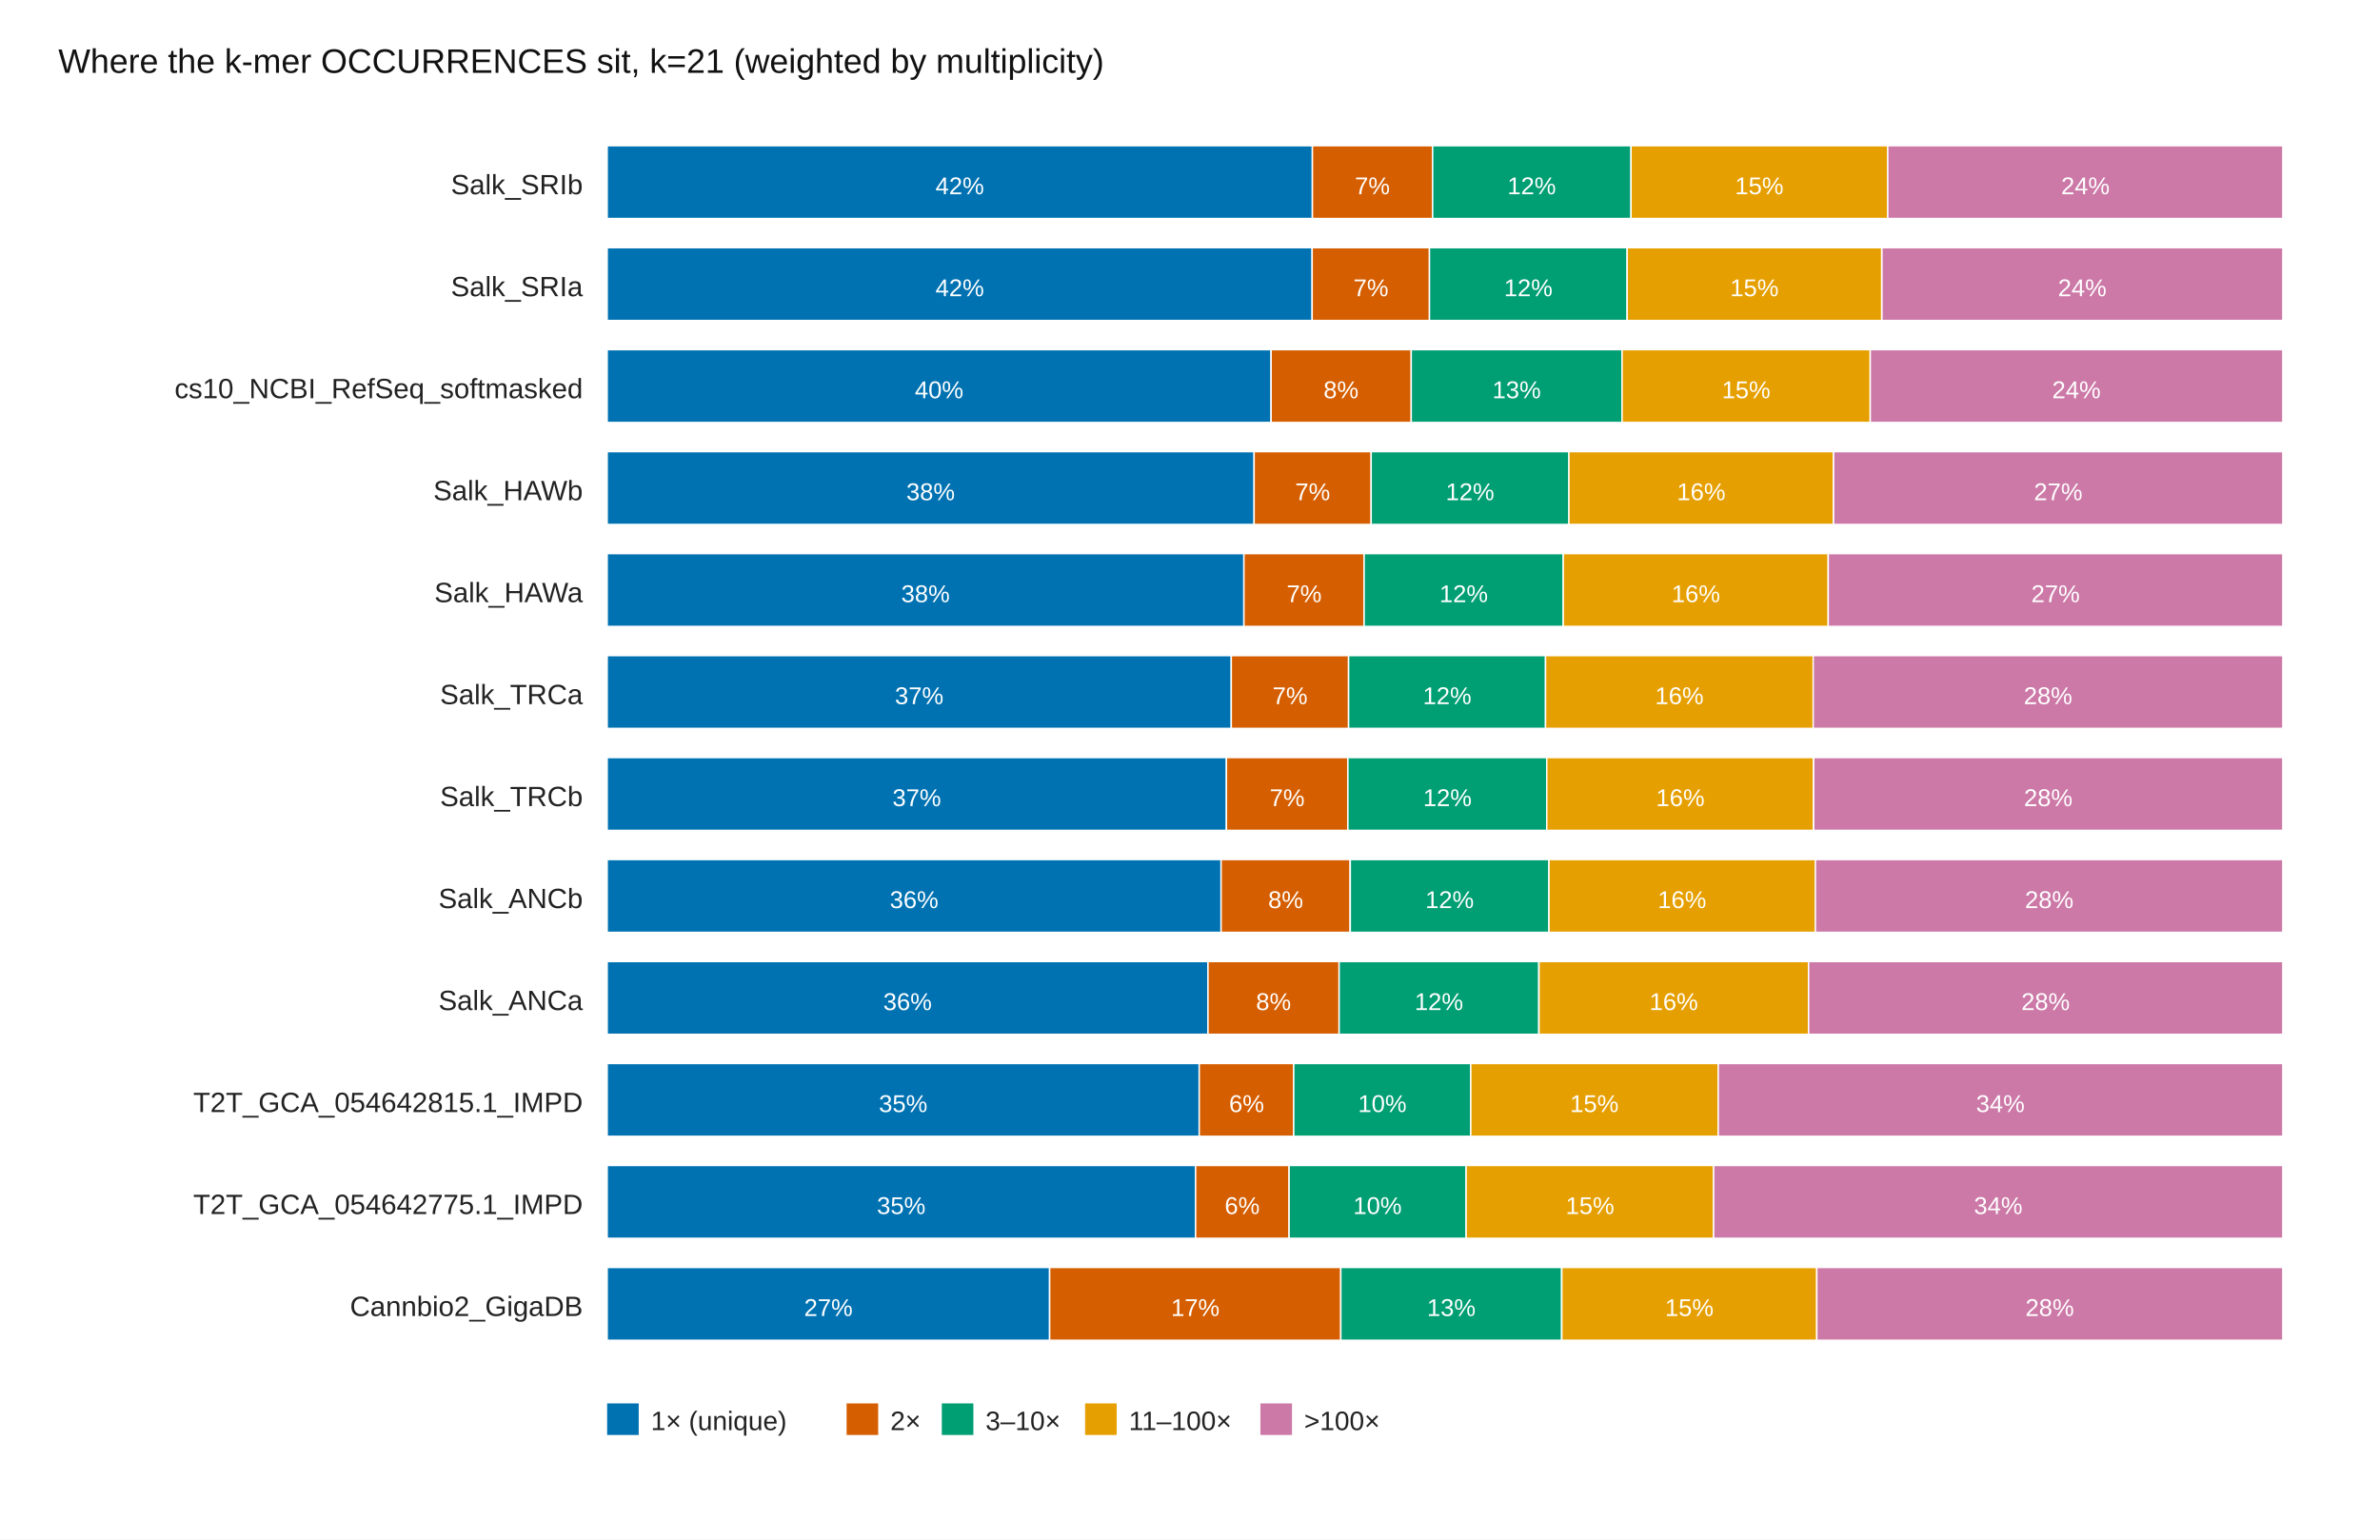
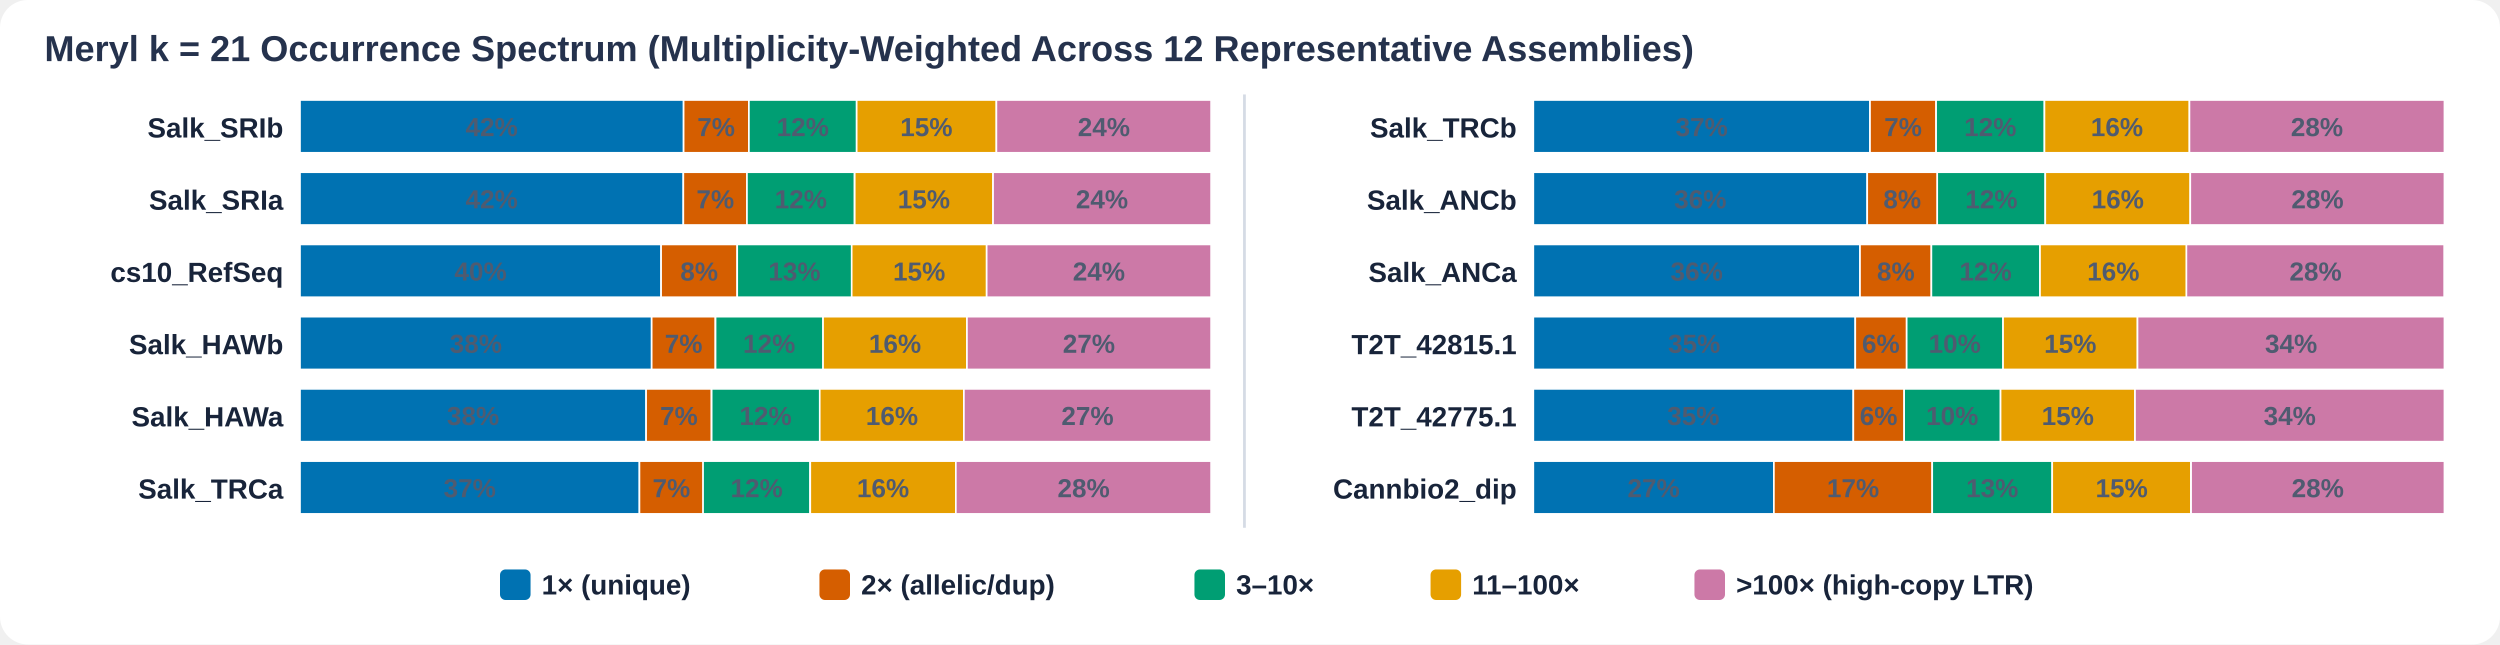
- <svg xmlns="http://www.w3.org/2000/svg" width="980" height="634" viewBox="0 0 980 634" font-family="&quot;Atkinson Hyperlegible Next&quot;, &quot;Helvetica Neue&quot;, Arial, sans-serif">
-   <rect width="980" height="634" fill="white" />
-   <text x="24" y="30" font-size="14" fill="#111">Where the k-mer OCCURRENCES sit, k=21 (weighted by multiplicity)</text>
-   <text x="240" y="80" font-size="11.5" fill="#222" text-anchor="end">Salk_SRIb</text>
-   <rect x="250.0" y="60" width="290.4" height="30" fill="#0072B2" stroke="white" stroke-width="0.6" />
-   <text x="395.2" y="80" font-size="10" fill="white" text-anchor="middle">42%</text>
-   <rect x="540.4" y="60" width="49.5" height="30" fill="#D55E00" stroke="white" stroke-width="0.6" />
-   <text x="565.1" y="80" font-size="10" fill="white" text-anchor="middle">7%</text>
-   <rect x="589.9" y="60" width="81.7" height="30" fill="#009E73" stroke="white" stroke-width="0.6" />
-   <text x="630.7" y="80" font-size="10" fill="white" text-anchor="middle">12%</text>
-   <rect x="671.6" y="60" width="105.8" height="30" fill="#E69F00" stroke="white" stroke-width="0.6" />
-   <text x="724.4" y="80" font-size="10" fill="white" text-anchor="middle">15%</text>
-   <rect x="777.3" y="60" width="162.7" height="30" fill="#CC79A7" stroke="white" stroke-width="0.6" />
-   <text x="858.7" y="80" font-size="10" fill="white" text-anchor="middle">24%</text>
-   <text x="240" y="122" font-size="11.5" fill="#222" text-anchor="end">Salk_SRIa</text>
-   <rect x="250.0" y="102" width="290.3" height="30" fill="#0072B2" stroke="white" stroke-width="0.6" />
-   <text x="395.2" y="122" font-size="10" fill="white" text-anchor="middle">42%</text>
-   <rect x="540.3" y="102" width="48.3" height="30" fill="#D55E00" stroke="white" stroke-width="0.6" />
-   <text x="564.5" y="122" font-size="10" fill="white" text-anchor="middle">7%</text>
-   <rect x="588.6" y="102" width="81.4" height="30" fill="#009E73" stroke="white" stroke-width="0.6" />
-   <text x="629.3" y="122" font-size="10" fill="white" text-anchor="middle">12%</text>
-   <rect x="670.0" y="102" width="104.8" height="30" fill="#E69F00" stroke="white" stroke-width="0.6" />
-   <text x="722.4" y="122" font-size="10" fill="white" text-anchor="middle">15%</text>
-   <rect x="774.9" y="102" width="165.1" height="30" fill="#CC79A7" stroke="white" stroke-width="0.6" />
-   <text x="857.4" y="122" font-size="10" fill="white" text-anchor="middle">24%</text>
-   <text x="240" y="164" font-size="11.5" fill="#222" text-anchor="end">cs10_NCBI_RefSeq_softmasked</text>
-   <rect x="250.0" y="144" width="273.4" height="30" fill="#0072B2" stroke="white" stroke-width="0.6" />
-   <text x="386.7" y="164" font-size="10" fill="white" text-anchor="middle">40%</text>
-   <rect x="523.4" y="144" width="57.7" height="30" fill="#D55E00" stroke="white" stroke-width="0.6" />
-   <text x="552.2" y="164" font-size="10" fill="white" text-anchor="middle">8%</text>
-   <rect x="581.1" y="144" width="86.8" height="30" fill="#009E73" stroke="white" stroke-width="0.6" />
-   <text x="624.5" y="164" font-size="10" fill="white" text-anchor="middle">13%</text>
-   <rect x="667.9" y="144" width="102.2" height="30" fill="#E69F00" stroke="white" stroke-width="0.6" />
-   <text x="719.0" y="164" font-size="10" fill="white" text-anchor="middle">15%</text>
-   <rect x="770.1" y="144" width="169.9" height="30" fill="#CC79A7" stroke="white" stroke-width="0.6" />
-   <text x="855.0" y="164" font-size="10" fill="white" text-anchor="middle">24%</text>
-   <text x="240" y="206" font-size="11.5" fill="#222" text-anchor="end">Salk_HAWb</text>
-   <rect x="250.0" y="186" width="266.4" height="30" fill="#0072B2" stroke="white" stroke-width="0.6" />
-   <text x="383.2" y="206" font-size="10" fill="white" text-anchor="middle">38%</text>
-   <rect x="516.4" y="186" width="48.2" height="30" fill="#D55E00" stroke="white" stroke-width="0.6" />
-   <text x="540.5" y="206" font-size="10" fill="white" text-anchor="middle">7%</text>
-   <rect x="564.6" y="186" width="81.5" height="30" fill="#009E73" stroke="white" stroke-width="0.6" />
-   <text x="605.3" y="206" font-size="10" fill="white" text-anchor="middle">12%</text>
-   <rect x="646.0" y="186" width="108.9" height="30" fill="#E69F00" stroke="white" stroke-width="0.6" />
-   <text x="700.5" y="206" font-size="10" fill="white" text-anchor="middle">16%</text>
-   <rect x="755.0" y="186" width="185.0" height="30" fill="#CC79A7" stroke="white" stroke-width="0.6" />
-   <text x="847.5" y="206" font-size="10" fill="white" text-anchor="middle">27%</text>
-   <text x="240" y="248" font-size="11.5" fill="#222" text-anchor="end">Salk_HAWa</text>
-   <rect x="250.0" y="228" width="262.2" height="30" fill="#0072B2" stroke="white" stroke-width="0.6" />
-   <text x="381.1" y="248" font-size="10" fill="white" text-anchor="middle">38%</text>
-   <rect x="512.2" y="228" width="49.5" height="30" fill="#D55E00" stroke="white" stroke-width="0.6" />
-   <text x="537.0" y="248" font-size="10" fill="white" text-anchor="middle">7%</text>
-   <rect x="561.7" y="228" width="82.0" height="30" fill="#009E73" stroke="white" stroke-width="0.6" />
-   <text x="602.7" y="248" font-size="10" fill="white" text-anchor="middle">12%</text>
-   <rect x="643.7" y="228" width="109.1" height="30" fill="#E69F00" stroke="white" stroke-width="0.6" />
-   <text x="698.3" y="248" font-size="10" fill="white" text-anchor="middle">16%</text>
-   <rect x="752.8" y="228" width="187.2" height="30" fill="#CC79A7" stroke="white" stroke-width="0.6" />
-   <text x="846.4" y="248" font-size="10" fill="white" text-anchor="middle">27%</text>
-   <text x="240" y="290" font-size="11.5" fill="#222" text-anchor="end">Salk_TRCa</text>
-   <rect x="250.0" y="270" width="257.0" height="30" fill="#0072B2" stroke="white" stroke-width="0.6" />
-   <text x="378.5" y="290" font-size="10" fill="white" text-anchor="middle">37%</text>
-   <rect x="507.0" y="270" width="48.3" height="30" fill="#D55E00" stroke="white" stroke-width="0.6" />
-   <text x="531.2" y="290" font-size="10" fill="white" text-anchor="middle">7%</text>
-   <rect x="555.3" y="270" width="81.1" height="30" fill="#009E73" stroke="white" stroke-width="0.6" />
-   <text x="595.9" y="290" font-size="10" fill="white" text-anchor="middle">12%</text>
-   <rect x="636.4" y="270" width="110.3" height="30" fill="#E69F00" stroke="white" stroke-width="0.6" />
-   <text x="691.5" y="290" font-size="10" fill="white" text-anchor="middle">16%</text>
-   <rect x="746.6" y="270" width="193.4" height="30" fill="#CC79A7" stroke="white" stroke-width="0.6" />
-   <text x="843.3" y="290" font-size="10" fill="white" text-anchor="middle">28%</text>
-   <text x="240" y="332" font-size="11.5" fill="#222" text-anchor="end">Salk_TRCb</text>
-   <rect x="250.0" y="312" width="255.0" height="30" fill="#0072B2" stroke="white" stroke-width="0.6" />
-   <text x="377.5" y="332" font-size="10" fill="white" text-anchor="middle">37%</text>
-   <rect x="505.0" y="312" width="50.0" height="30" fill="#D55E00" stroke="white" stroke-width="0.6" />
-   <text x="530.0" y="332" font-size="10" fill="white" text-anchor="middle">7%</text>
-   <rect x="555.0" y="312" width="82.0" height="30" fill="#009E73" stroke="white" stroke-width="0.6" />
-   <text x="596.0" y="332" font-size="10" fill="white" text-anchor="middle">12%</text>
-   <rect x="636.9" y="312" width="109.8" height="30" fill="#E69F00" stroke="white" stroke-width="0.6" />
-   <text x="691.9" y="332" font-size="10" fill="white" text-anchor="middle">16%</text>
-   <rect x="746.8" y="312" width="193.2" height="30" fill="#CC79A7" stroke="white" stroke-width="0.6" />
-   <text x="843.4" y="332" font-size="10" fill="white" text-anchor="middle">28%</text>
-   <text x="240" y="374" font-size="11.5" fill="#222" text-anchor="end">Salk_ANCb</text>
-   <rect x="250.0" y="354" width="252.8" height="30" fill="#0072B2" stroke="white" stroke-width="0.6" />
-   <text x="376.4" y="374" font-size="10" fill="white" text-anchor="middle">36%</text>
-   <rect x="502.8" y="354" width="53.1" height="30" fill="#D55E00" stroke="white" stroke-width="0.6" />
-   <text x="529.4" y="374" font-size="10" fill="white" text-anchor="middle">8%</text>
-   <rect x="556.0" y="354" width="81.8" height="30" fill="#009E73" stroke="white" stroke-width="0.6" />
-   <text x="596.9" y="374" font-size="10" fill="white" text-anchor="middle">12%</text>
-   <rect x="637.8" y="354" width="109.8" height="30" fill="#E69F00" stroke="white" stroke-width="0.6" />
-   <text x="692.6" y="374" font-size="10" fill="white" text-anchor="middle">16%</text>
-   <rect x="747.5" y="354" width="192.5" height="30" fill="#CC79A7" stroke="white" stroke-width="0.6" />
-   <text x="843.8" y="374" font-size="10" fill="white" text-anchor="middle">28%</text>
-   <text x="240" y="416" font-size="11.5" fill="#222" text-anchor="end">Salk_ANCa</text>
-   <rect x="250.0" y="396" width="247.4" height="30" fill="#0072B2" stroke="white" stroke-width="0.6" />
-   <text x="373.7" y="416" font-size="10" fill="white" text-anchor="middle">36%</text>
-   <rect x="497.4" y="396" width="54.0" height="30" fill="#D55E00" stroke="white" stroke-width="0.6" />
-   <text x="524.4" y="416" font-size="10" fill="white" text-anchor="middle">8%</text>
-   <rect x="551.4" y="396" width="82.2" height="30" fill="#009E73" stroke="white" stroke-width="0.6" />
-   <text x="592.5" y="416" font-size="10" fill="white" text-anchor="middle">12%</text>
-   <rect x="633.7" y="396" width="111.0" height="30" fill="#E69F00" stroke="white" stroke-width="0.6" />
-   <text x="689.2" y="416" font-size="10" fill="white" text-anchor="middle">16%</text>
-   <rect x="744.7" y="396" width="195.3" height="30" fill="#CC79A7" stroke="white" stroke-width="0.6" />
-   <text x="842.3" y="416" font-size="10" fill="white" text-anchor="middle">28%</text>
-   <text x="240" y="458" font-size="11.5" fill="#222" text-anchor="end">T2T_GCA_054642815.1_IMPD</text>
-   <rect x="250.0" y="438" width="243.8" height="30" fill="#0072B2" stroke="white" stroke-width="0.6" />
-   <text x="371.9" y="458" font-size="10" fill="white" text-anchor="middle">35%</text>
-   <rect x="493.8" y="438" width="38.9" height="30" fill="#D55E00" stroke="white" stroke-width="0.6" />
-   <text x="513.3" y="458" font-size="10" fill="white" text-anchor="middle">6%</text>
-   <rect x="532.7" y="438" width="72.9" height="30" fill="#009E73" stroke="white" stroke-width="0.6" />
-   <text x="569.2" y="458" font-size="10" fill="white" text-anchor="middle">10%</text>
-   <rect x="605.6" y="438" width="101.9" height="30" fill="#E69F00" stroke="white" stroke-width="0.6" />
-   <text x="656.5" y="458" font-size="10" fill="white" text-anchor="middle">15%</text>
-   <rect x="707.5" y="438" width="232.5" height="30" fill="#CC79A7" stroke="white" stroke-width="0.6" />
-   <text x="823.7" y="458" font-size="10" fill="white" text-anchor="middle">34%</text>
-   <text x="240" y="500" font-size="11.5" fill="#222" text-anchor="end">T2T_GCA_054642775.1_IMPD</text>
-   <rect x="250.0" y="480" width="242.3" height="30" fill="#0072B2" stroke="white" stroke-width="0.6" />
-   <text x="371.1" y="500" font-size="10" fill="white" text-anchor="middle">35%</text>
-   <rect x="492.3" y="480" width="38.5" height="30" fill="#D55E00" stroke="white" stroke-width="0.6" />
-   <text x="511.5" y="500" font-size="10" fill="white" text-anchor="middle">6%</text>
-   <rect x="530.8" y="480" width="72.9" height="30" fill="#009E73" stroke="white" stroke-width="0.6" />
-   <text x="567.2" y="500" font-size="10" fill="white" text-anchor="middle">10%</text>
-   <rect x="603.7" y="480" width="101.9" height="30" fill="#E69F00" stroke="white" stroke-width="0.6" />
-   <text x="654.7" y="500" font-size="10" fill="white" text-anchor="middle">15%</text>
-   <rect x="705.6" y="480" width="234.4" height="30" fill="#CC79A7" stroke="white" stroke-width="0.6" />
-   <text x="822.8" y="500" font-size="10" fill="white" text-anchor="middle">34%</text>
-   <text x="240" y="542" font-size="11.5" fill="#222" text-anchor="end">Cannbio2_GigaDB</text>
-   <rect x="250.0" y="522" width="182.2" height="30" fill="#0072B2" stroke="white" stroke-width="0.6" />
-   <text x="341.1" y="542" font-size="10" fill="white" text-anchor="middle">27%</text>
-   <rect x="432.2" y="522" width="119.9" height="30" fill="#D55E00" stroke="white" stroke-width="0.6" />
-   <text x="492.2" y="542" font-size="10" fill="white" text-anchor="middle">17%</text>
-   <rect x="552.1" y="522" width="90.9" height="30" fill="#009E73" stroke="white" stroke-width="0.6" />
-   <text x="597.6" y="542" font-size="10" fill="white" text-anchor="middle">13%</text>
-   <rect x="643.1" y="522" width="105.0" height="30" fill="#E69F00" stroke="white" stroke-width="0.6" />
-   <text x="695.6" y="542" font-size="10" fill="white" text-anchor="middle">15%</text>
-   <rect x="748.1" y="522" width="191.9" height="30" fill="#CC79A7" stroke="white" stroke-width="0.6" />
-   <text x="844.0" y="542" font-size="10" fill="white" text-anchor="middle">28%</text>
-   <rect x="250" y="578" width="13" height="13" fill="#0072B2" />
-   <text x="268" y="589" font-size="11" fill="#222">1× (unique)</text>
-   <rect x="348.6" y="578" width="13" height="13" fill="#D55E00" />
-   <text x="366.6" y="589" font-size="11" fill="#222">2×</text>
-   <rect x="387.8" y="578" width="13" height="13" fill="#009E73" />
-   <text x="405.8" y="589" font-size="11" fill="#222">3–10×</text>
-   <rect x="446.8" y="578" width="13" height="13" fill="#E69F00" />
-   <text x="464.8" y="589" font-size="11" fill="#222">11–100×</text>
-   <rect x="519.0" y="578" width="13" height="13" fill="#CC79A7" />
-   <text x="537.0" y="589" font-size="11" fill="#222">&gt;100×</text>
+ <svg xmlns="http://www.w3.org/2000/svg" viewBox="0 0 900 232" width="100%" height="100%">
+   <style>
+   text { font-family: "Atkinson Hyperlegible Next", "Helvetica Neue", Arial, sans-serif; fill: #18243a; }
+   .mono { font-family: "Atkinson Hyperlegible Mono", "SFMono-Regular", Consolas, monospace; }
+   .title { font-size: 13px; font-weight: 800; fill: #25324d; }
+   .sub { font-size: 10px; fill: #4f5b70; }
+   .lbl { font-size: 10px; font-weight: 600; fill: #18243a; }
+   .ax { font-size: 9.4px; fill: #4f5b70; }
+   .badge { font-size: 12px; font-weight: 800; fill: #ffffff; }
+ </style>
+   <rect x="0" y="0" width="900" height="232" rx="10" fill="#ffffff" />
+   <text x="16" y="22" class="title">Meryl k = 21 Occurrence Spectrum (Multiplicity-Weighted Across 12 Representative Assemblies)</text>
+   <text x="102.0" y="49.5" text-anchor="end" class="lbl">Salk_SRIb</text>
+   <rect x="108.0" y="36.0" width="138.1" height="19" fill="#0072B2" stroke="#ffffff" stroke-width="0.6" />
+   <text x="177.0" y="49.0" text-anchor="middle" class="ax" fill="#ffffff" font-weight="700">42%</text>
+   <rect x="246.1" y="36.0" width="23.5" height="19" fill="#D55E00" stroke="#ffffff" stroke-width="0.6" />
+   <text x="257.8" y="49.0" text-anchor="middle" class="ax" fill="#ffffff" font-weight="700">7%</text>
+   <rect x="269.6" y="36.0" width="38.8" height="19" fill="#009E73" stroke="#ffffff" stroke-width="0.6" />
+   <text x="289.0" y="49.0" text-anchor="middle" class="ax" fill="#ffffff" font-weight="700">12%</text>
+   <rect x="308.4" y="36.0" width="50.3" height="19" fill="#E69F00" stroke="#ffffff" stroke-width="0.6" />
+   <text x="333.5" y="49.0" text-anchor="middle" class="ax" fill="#ffffff" font-weight="700">15%</text>
+   <rect x="358.7" y="36.0" width="77.3" height="19" fill="#CC79A7" stroke="#ffffff" stroke-width="0.6" />
+   <text x="397.4" y="49.0" text-anchor="middle" class="ax" fill="#ffffff" font-weight="700">24%</text>
+   <text x="102.0" y="75.5" text-anchor="end" class="lbl">Salk_SRIa</text>
+   <rect x="108.0" y="62.0" width="138.0" height="19" fill="#0072B2" stroke="#ffffff" stroke-width="0.6" />
+   <text x="177.0" y="75.0" text-anchor="middle" class="ax" fill="#ffffff" font-weight="700">42%</text>
+   <rect x="246.0" y="62.0" width="23.0" height="19" fill="#D55E00" stroke="#ffffff" stroke-width="0.6" />
+   <text x="257.5" y="75.0" text-anchor="middle" class="ax" fill="#ffffff" font-weight="700">7%</text>
+   <rect x="268.9" y="62.0" width="38.7" height="19" fill="#009E73" stroke="#ffffff" stroke-width="0.6" />
+   <text x="288.3" y="75.0" text-anchor="middle" class="ax" fill="#ffffff" font-weight="700">12%</text>
+   <rect x="307.7" y="62.0" width="49.8" height="19" fill="#E69F00" stroke="#ffffff" stroke-width="0.6" />
+   <text x="332.6" y="75.0" text-anchor="middle" class="ax" fill="#ffffff" font-weight="700">15%</text>
+   <rect x="357.5" y="62.0" width="78.5" height="19" fill="#CC79A7" stroke="#ffffff" stroke-width="0.6" />
+   <text x="396.7" y="75.0" text-anchor="middle" class="ax" fill="#ffffff" font-weight="700">24%</text>
+   <text x="102.0" y="101.5" text-anchor="end" class="lbl">cs10_RefSeq</text>
+   <rect x="108.0" y="88.0" width="130.0" height="19" fill="#0072B2" stroke="#ffffff" stroke-width="0.6" />
+   <text x="173.0" y="101.0" text-anchor="middle" class="ax" fill="#ffffff" font-weight="700">40%</text>
+   <rect x="238.0" y="88.0" width="27.4" height="19" fill="#D55E00" stroke="#ffffff" stroke-width="0.6" />
+   <text x="251.7" y="101.0" text-anchor="middle" class="ax" fill="#ffffff" font-weight="700">8%</text>
+   <rect x="265.4" y="88.0" width="41.3" height="19" fill="#009E73" stroke="#ffffff" stroke-width="0.6" />
+   <text x="286.0" y="101.0" text-anchor="middle" class="ax" fill="#ffffff" font-weight="700">13%</text>
+   <rect x="306.6" y="88.0" width="48.6" height="19" fill="#E69F00" stroke="#ffffff" stroke-width="0.6" />
+   <text x="330.9" y="101.0" text-anchor="middle" class="ax" fill="#ffffff" font-weight="700">15%</text>
+   <rect x="355.2" y="88.0" width="80.8" height="19" fill="#CC79A7" stroke="#ffffff" stroke-width="0.6" />
+   <text x="395.6" y="101.0" text-anchor="middle" class="ax" fill="#ffffff" font-weight="700">24%</text>
+   <text x="102.0" y="127.5" text-anchor="end" class="lbl">Salk_HAWb</text>
+   <rect x="108.0" y="114.0" width="126.6" height="19" fill="#0072B2" stroke="#ffffff" stroke-width="0.6" />
+   <text x="171.3" y="127.0" text-anchor="middle" class="ax" fill="#ffffff" font-weight="700">38%</text>
+   <rect x="234.6" y="114.0" width="22.9" height="19" fill="#D55E00" stroke="#ffffff" stroke-width="0.6" />
+   <text x="246.1" y="127.0" text-anchor="middle" class="ax" fill="#ffffff" font-weight="700">7%</text>
+   <rect x="257.6" y="114.0" width="38.7" height="19" fill="#009E73" stroke="#ffffff" stroke-width="0.6" />
+   <text x="276.9" y="127.0" text-anchor="middle" class="ax" fill="#ffffff" font-weight="700">12%</text>
+   <rect x="296.3" y="114.0" width="51.8" height="19" fill="#E69F00" stroke="#ffffff" stroke-width="0.6" />
+   <text x="322.2" y="127.0" text-anchor="middle" class="ax" fill="#ffffff" font-weight="700">16%</text>
+   <rect x="348.1" y="114.0" width="87.9" height="19" fill="#CC79A7" stroke="#ffffff" stroke-width="0.6" />
+   <text x="392.0" y="127.0" text-anchor="middle" class="ax" fill="#ffffff" font-weight="700">27%</text>
+   <text x="102.0" y="153.5" text-anchor="end" class="lbl">Salk_HAWa</text>
+   <rect x="108.0" y="140.0" width="124.6" height="19" fill="#0072B2" stroke="#ffffff" stroke-width="0.6" />
+   <text x="170.3" y="153.0" text-anchor="middle" class="ax" fill="#ffffff" font-weight="700">38%</text>
+   <rect x="232.6" y="140.0" width="23.5" height="19" fill="#D55E00" stroke="#ffffff" stroke-width="0.6" />
+   <text x="244.4" y="153.0" text-anchor="middle" class="ax" fill="#ffffff" font-weight="700">7%</text>
+   <rect x="256.2" y="140.0" width="39.0" height="19" fill="#009E73" stroke="#ffffff" stroke-width="0.6" />
+   <text x="275.6" y="153.0" text-anchor="middle" class="ax" fill="#ffffff" font-weight="700">12%</text>
+   <rect x="295.1" y="140.0" width="51.9" height="19" fill="#E69F00" stroke="#ffffff" stroke-width="0.6" />
+   <text x="321.1" y="153.0" text-anchor="middle" class="ax" fill="#ffffff" font-weight="700">16%</text>
+   <rect x="347.0" y="140.0" width="89.0" height="19" fill="#CC79A7" stroke="#ffffff" stroke-width="0.6" />
+   <text x="391.5" y="153.0" text-anchor="middle" class="ax" fill="#ffffff" font-weight="700">27%</text>
+   <text x="102.0" y="179.5" text-anchor="end" class="lbl">Salk_TRCa</text>
+   <rect x="108.0" y="166.0" width="122.2" height="19" fill="#0072B2" stroke="#ffffff" stroke-width="0.6" />
+   <text x="169.1" y="179.0" text-anchor="middle" class="ax" fill="#ffffff" font-weight="700">37%</text>
+   <rect x="230.2" y="166.0" width="23.0" height="19" fill="#D55E00" stroke="#ffffff" stroke-width="0.6" />
+   <text x="241.7" y="179.0" text-anchor="middle" class="ax" fill="#ffffff" font-weight="700">7%</text>
+   <rect x="253.1" y="166.0" width="38.5" height="19" fill="#009E73" stroke="#ffffff" stroke-width="0.6" />
+   <text x="272.4" y="179.0" text-anchor="middle" class="ax" fill="#ffffff" font-weight="700">12%</text>
+   <rect x="291.7" y="166.0" width="52.4" height="19" fill="#E69F00" stroke="#ffffff" stroke-width="0.6" />
+   <text x="317.9" y="179.0" text-anchor="middle" class="ax" fill="#ffffff" font-weight="700">16%</text>
+   <rect x="344.1" y="166.0" width="91.9" height="19" fill="#CC79A7" stroke="#ffffff" stroke-width="0.6" />
+   <text x="390.1" y="179.0" text-anchor="middle" class="ax" fill="#ffffff" font-weight="700">28%</text>
+   <text x="546.0" y="49.5" text-anchor="end" class="lbl">Salk_TRCb</text>
+   <rect x="552.0" y="36.0" width="121.2" height="19" fill="#0072B2" stroke="#ffffff" stroke-width="0.6" />
+   <text x="612.6" y="49.0" text-anchor="middle" class="ax" fill="#ffffff" font-weight="700">37%</text>
+   <rect x="673.2" y="36.0" width="23.8" height="19" fill="#D55E00" stroke="#ffffff" stroke-width="0.6" />
+   <text x="685.1" y="49.0" text-anchor="middle" class="ax" fill="#ffffff" font-weight="700">7%</text>
+   <rect x="697.0" y="36.0" width="39.0" height="19" fill="#009E73" stroke="#ffffff" stroke-width="0.6" />
+   <text x="716.5" y="49.0" text-anchor="middle" class="ax" fill="#ffffff" font-weight="700">12%</text>
+   <rect x="736.0" y="36.0" width="52.2" height="19" fill="#E69F00" stroke="#ffffff" stroke-width="0.6" />
+   <text x="762.1" y="49.0" text-anchor="middle" class="ax" fill="#ffffff" font-weight="700">16%</text>
+   <rect x="788.2" y="36.0" width="91.8" height="19" fill="#CC79A7" stroke="#ffffff" stroke-width="0.6" />
+   <text x="834.1" y="49.0" text-anchor="middle" class="ax" fill="#ffffff" font-weight="700">28%</text>
+   <text x="546.0" y="75.5" text-anchor="end" class="lbl">Salk_ANCb</text>
+   <rect x="552.0" y="62.0" width="120.2" height="19" fill="#0072B2" stroke="#ffffff" stroke-width="0.6" />
+   <text x="612.1" y="75.0" text-anchor="middle" class="ax" fill="#ffffff" font-weight="700">36%</text>
+   <rect x="672.2" y="62.0" width="25.3" height="19" fill="#D55E00" stroke="#ffffff" stroke-width="0.6" />
+   <text x="684.8" y="75.0" text-anchor="middle" class="ax" fill="#ffffff" font-weight="700">8%</text>
+   <rect x="697.4" y="62.0" width="38.9" height="19" fill="#009E73" stroke="#ffffff" stroke-width="0.6" />
+   <text x="716.9" y="75.0" text-anchor="middle" class="ax" fill="#ffffff" font-weight="700">12%</text>
+   <rect x="736.3" y="62.0" width="52.2" height="19" fill="#E69F00" stroke="#ffffff" stroke-width="0.6" />
+   <text x="762.4" y="75.0" text-anchor="middle" class="ax" fill="#ffffff" font-weight="700">16%</text>
+   <rect x="788.5" y="62.0" width="91.5" height="19" fill="#CC79A7" stroke="#ffffff" stroke-width="0.6" />
+   <text x="834.3" y="75.0" text-anchor="middle" class="ax" fill="#ffffff" font-weight="700">28%</text>
+   <text x="546.0" y="101.5" text-anchor="end" class="lbl">Salk_ANCa</text>
+   <rect x="552.0" y="88.0" width="117.6" height="19" fill="#0072B2" stroke="#ffffff" stroke-width="0.6" />
+   <text x="610.8" y="101.0" text-anchor="middle" class="ax" fill="#ffffff" font-weight="700">36%</text>
+   <rect x="669.6" y="88.0" width="25.7" height="19" fill="#D55E00" stroke="#ffffff" stroke-width="0.6" />
+   <text x="682.5" y="101.0" text-anchor="middle" class="ax" fill="#ffffff" font-weight="700">8%</text>
+   <rect x="695.3" y="88.0" width="39.1" height="19" fill="#009E73" stroke="#ffffff" stroke-width="0.6" />
+   <text x="714.8" y="101.0" text-anchor="middle" class="ax" fill="#ffffff" font-weight="700">12%</text>
+   <rect x="734.4" y="88.0" width="52.8" height="19" fill="#E69F00" stroke="#ffffff" stroke-width="0.6" />
+   <text x="760.8" y="101.0" text-anchor="middle" class="ax" fill="#ffffff" font-weight="700">16%</text>
+   <rect x="787.1" y="88.0" width="92.8" height="19" fill="#CC79A7" stroke="#ffffff" stroke-width="0.6" />
+   <text x="833.6" y="101.0" text-anchor="middle" class="ax" fill="#ffffff" font-weight="700">28%</text>
+   <text x="546.0" y="127.5" text-anchor="end" class="lbl">T2T_42815.1</text>
+   <rect x="552.0" y="114.0" width="115.9" height="19" fill="#0072B2" stroke="#ffffff" stroke-width="0.6" />
+   <text x="609.9" y="127.0" text-anchor="middle" class="ax" fill="#ffffff" font-weight="700">35%</text>
+   <rect x="667.9" y="114.0" width="18.5" height="19" fill="#D55E00" stroke="#ffffff" stroke-width="0.6" />
+   <text x="677.1" y="127.0" text-anchor="middle" class="ax" fill="#ffffff" font-weight="700">6%</text>
+   <rect x="686.4" y="114.0" width="34.7" height="19" fill="#009E73" stroke="#ffffff" stroke-width="0.6" />
+   <text x="703.7" y="127.0" text-anchor="middle" class="ax" fill="#ffffff" font-weight="700">10%</text>
+   <rect x="721.1" y="114.0" width="48.4" height="19" fill="#E69F00" stroke="#ffffff" stroke-width="0.6" />
+   <text x="745.3" y="127.0" text-anchor="middle" class="ax" fill="#ffffff" font-weight="700">15%</text>
+   <rect x="769.5" y="114.0" width="110.5" height="19" fill="#CC79A7" stroke="#ffffff" stroke-width="0.6" />
+   <text x="824.8" y="127.0" text-anchor="middle" class="ax" fill="#ffffff" font-weight="700">34%</text>
+   <text x="546.0" y="153.5" text-anchor="end" class="lbl">T2T_42775.1</text>
+   <rect x="552.0" y="140.0" width="115.2" height="19" fill="#0072B2" stroke="#ffffff" stroke-width="0.6" />
+   <text x="609.6" y="153.0" text-anchor="middle" class="ax" fill="#ffffff" font-weight="700">35%</text>
+   <rect x="667.2" y="140.0" width="18.3" height="19" fill="#D55E00" stroke="#ffffff" stroke-width="0.6" />
+   <text x="676.3" y="153.0" text-anchor="middle" class="ax" fill="#ffffff" font-weight="700">6%</text>
+   <rect x="685.5" y="140.0" width="34.7" height="19" fill="#009E73" stroke="#ffffff" stroke-width="0.6" />
+   <text x="702.8" y="153.0" text-anchor="middle" class="ax" fill="#ffffff" font-weight="700">10%</text>
+   <rect x="720.2" y="140.0" width="48.4" height="19" fill="#E69F00" stroke="#ffffff" stroke-width="0.6" />
+   <text x="744.4" y="153.0" text-anchor="middle" class="ax" fill="#ffffff" font-weight="700">15%</text>
+   <rect x="768.6" y="140.0" width="111.4" height="19" fill="#CC79A7" stroke="#ffffff" stroke-width="0.6" />
+   <text x="824.3" y="153.0" text-anchor="middle" class="ax" fill="#ffffff" font-weight="700">34%</text>
+   <text x="546.0" y="179.5" text-anchor="end" class="lbl">Cannbio2_dip</text>
+   <rect x="552.0" y="166.0" width="86.6" height="19" fill="#0072B2" stroke="#ffffff" stroke-width="0.6" />
+   <text x="595.3" y="179.0" text-anchor="middle" class="ax" fill="#ffffff" font-weight="700">27%</text>
+   <rect x="638.6" y="166.0" width="57.0" height="19" fill="#D55E00" stroke="#ffffff" stroke-width="0.6" />
+   <text x="667.1" y="179.0" text-anchor="middle" class="ax" fill="#ffffff" font-weight="700">17%</text>
+   <rect x="695.6" y="166.0" width="43.2" height="19" fill="#009E73" stroke="#ffffff" stroke-width="0.6" />
+   <text x="717.2" y="179.0" text-anchor="middle" class="ax" fill="#ffffff" font-weight="700">13%</text>
+   <rect x="738.8" y="166.0" width="49.9" height="19" fill="#E69F00" stroke="#ffffff" stroke-width="0.6" />
+   <text x="763.8" y="179.0" text-anchor="middle" class="ax" fill="#ffffff" font-weight="700">15%</text>
+   <rect x="788.8" y="166.0" width="91.2" height="19" fill="#CC79A7" stroke="#ffffff" stroke-width="0.6" />
+   <text x="834.4" y="179.0" text-anchor="middle" class="ax" fill="#ffffff" font-weight="700">28%</text>
+   <line x1="448" y1="34" x2="448" y2="190" stroke="#d5dbe5" />
+   <rect x="180" y="205" width="11" height="11" rx="2" fill="#0072B2" />
+   <text x="195" y="214" class="lbl">1× (unique)</text>
+   <rect x="295" y="205" width="11" height="11" rx="2" fill="#D55E00" />
+   <text x="310" y="214" class="lbl">2× (allelic/dup)</text>
+   <rect x="430" y="205" width="11" height="11" rx="2" fill="#009E73" />
+   <text x="445" y="214" class="lbl">3–10×</text>
+   <rect x="515" y="205" width="11" height="11" rx="2" fill="#E69F00" />
+   <text x="530" y="214" class="lbl">11–100×</text>
+   <rect x="610" y="205" width="11" height="11" rx="2" fill="#CC79A7" />
+   <text x="625" y="214" class="lbl">&gt;100× (high-copy LTR)</text>
</svg>
